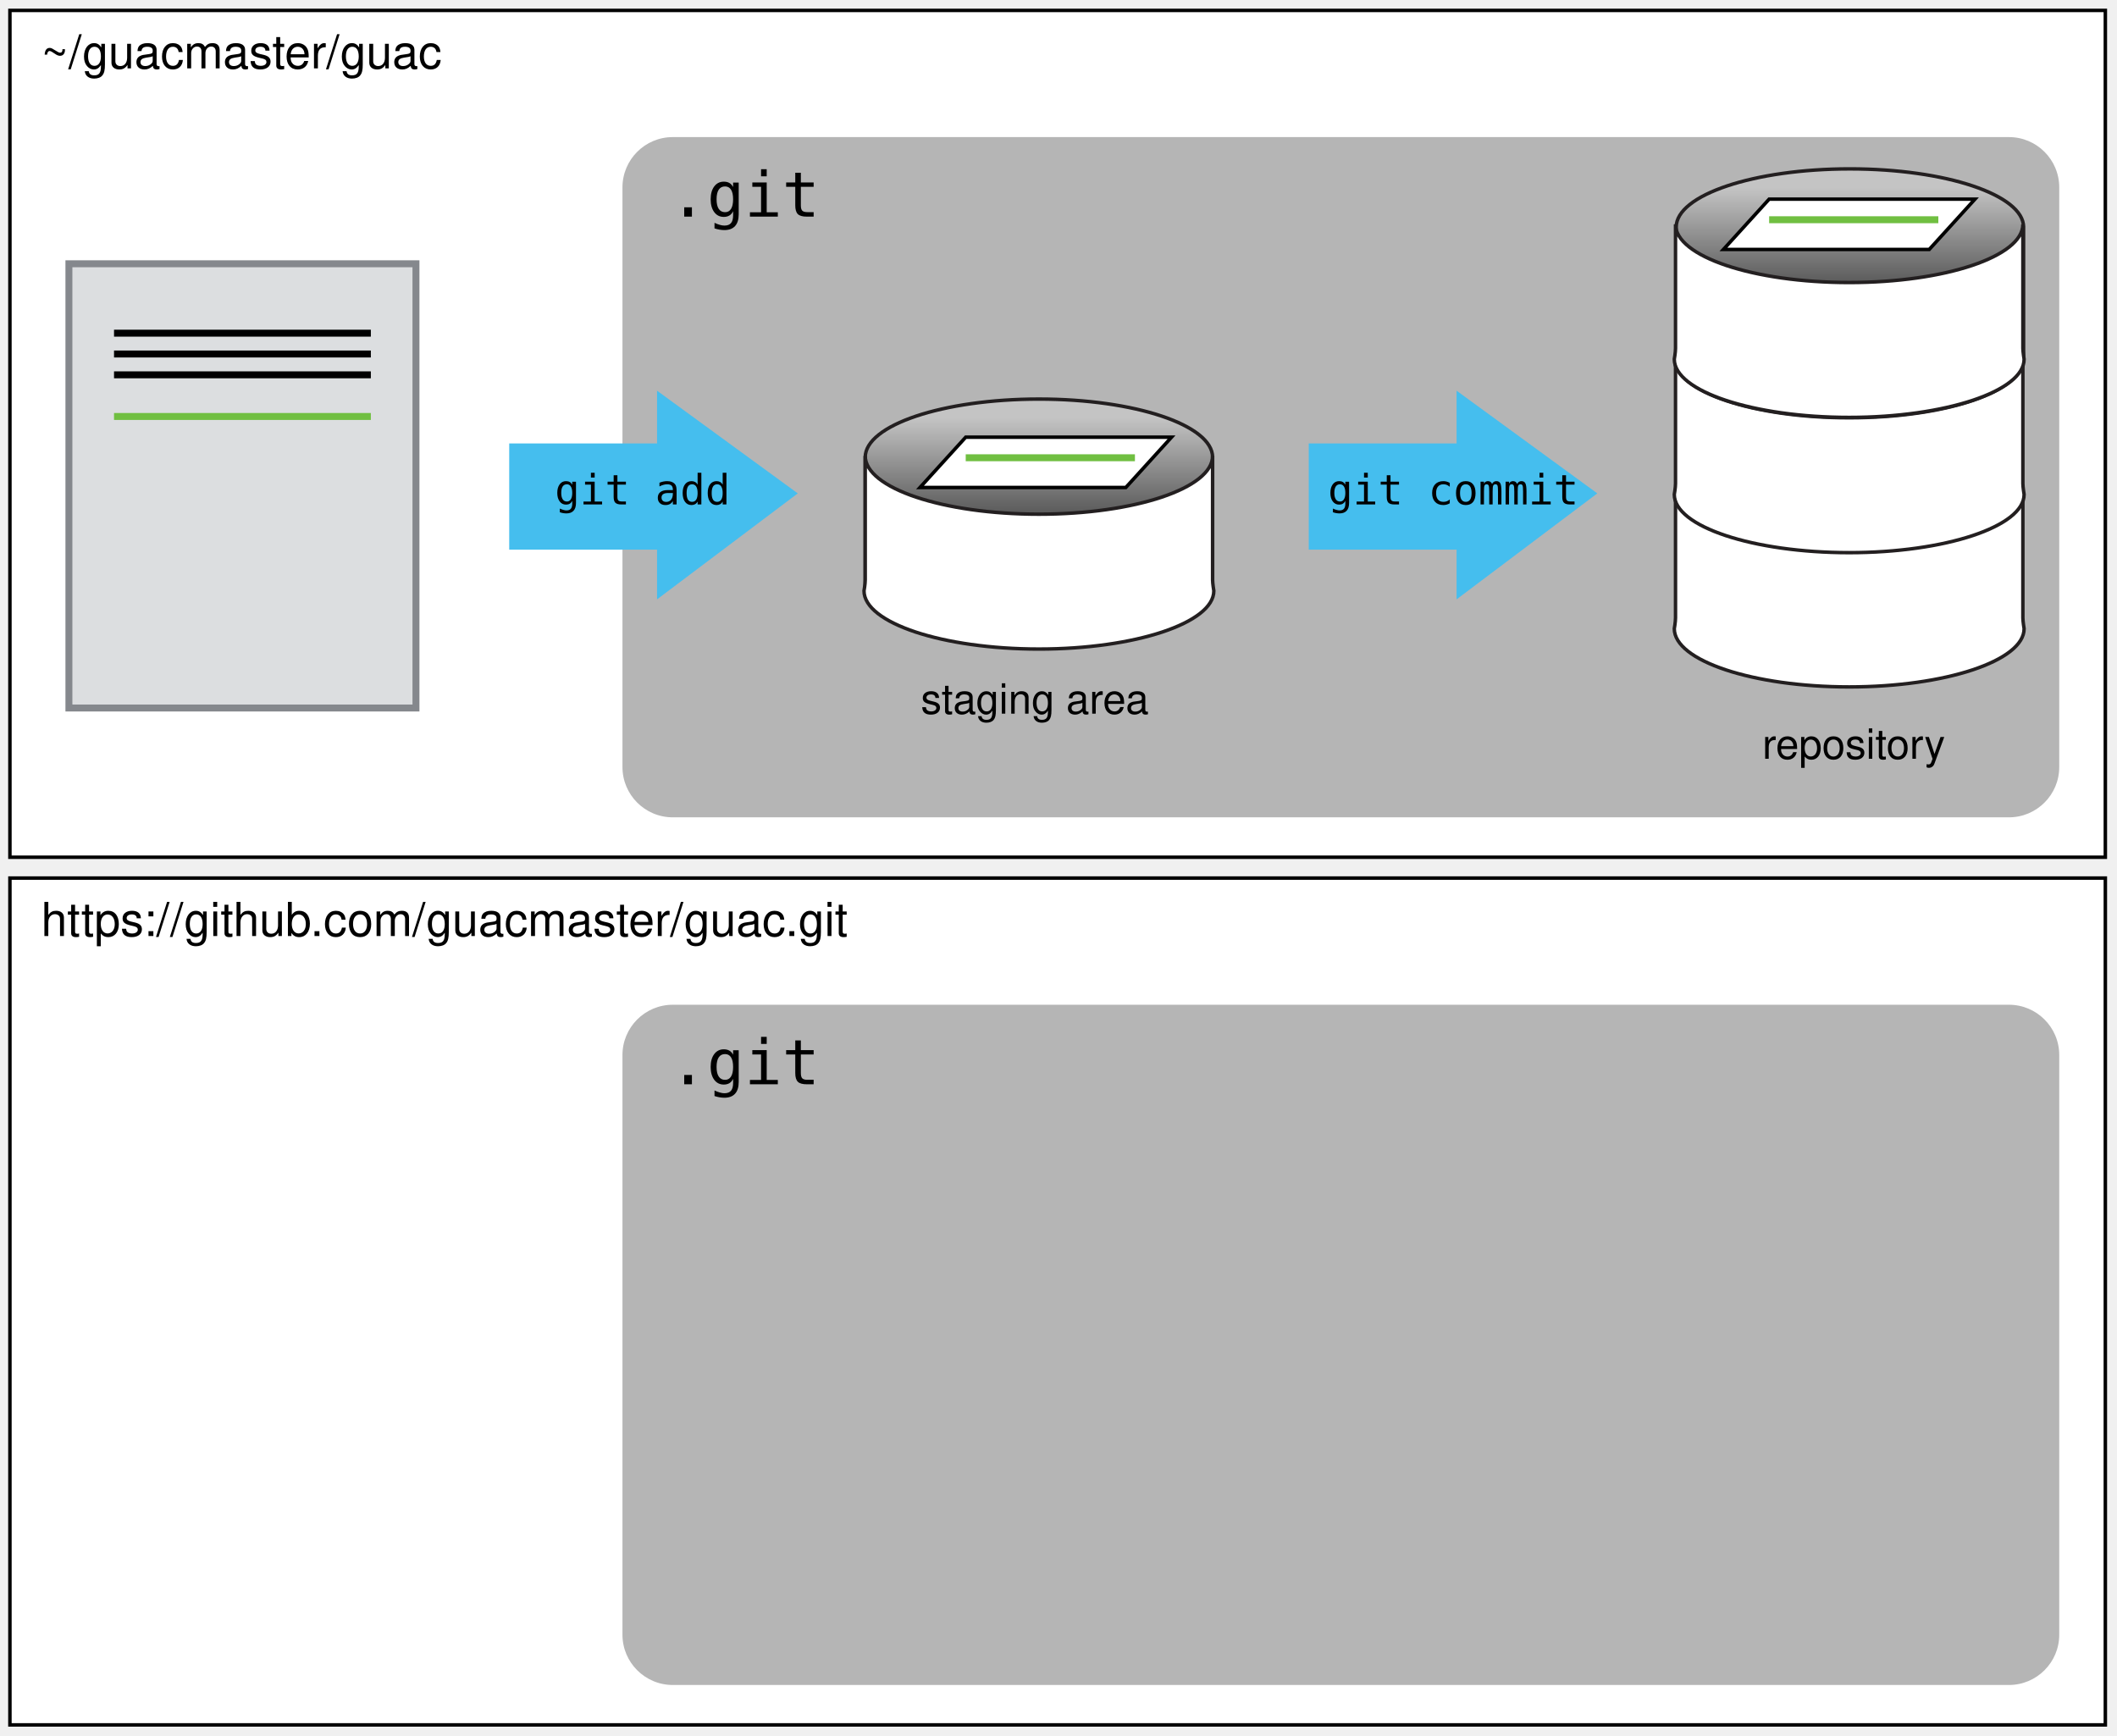
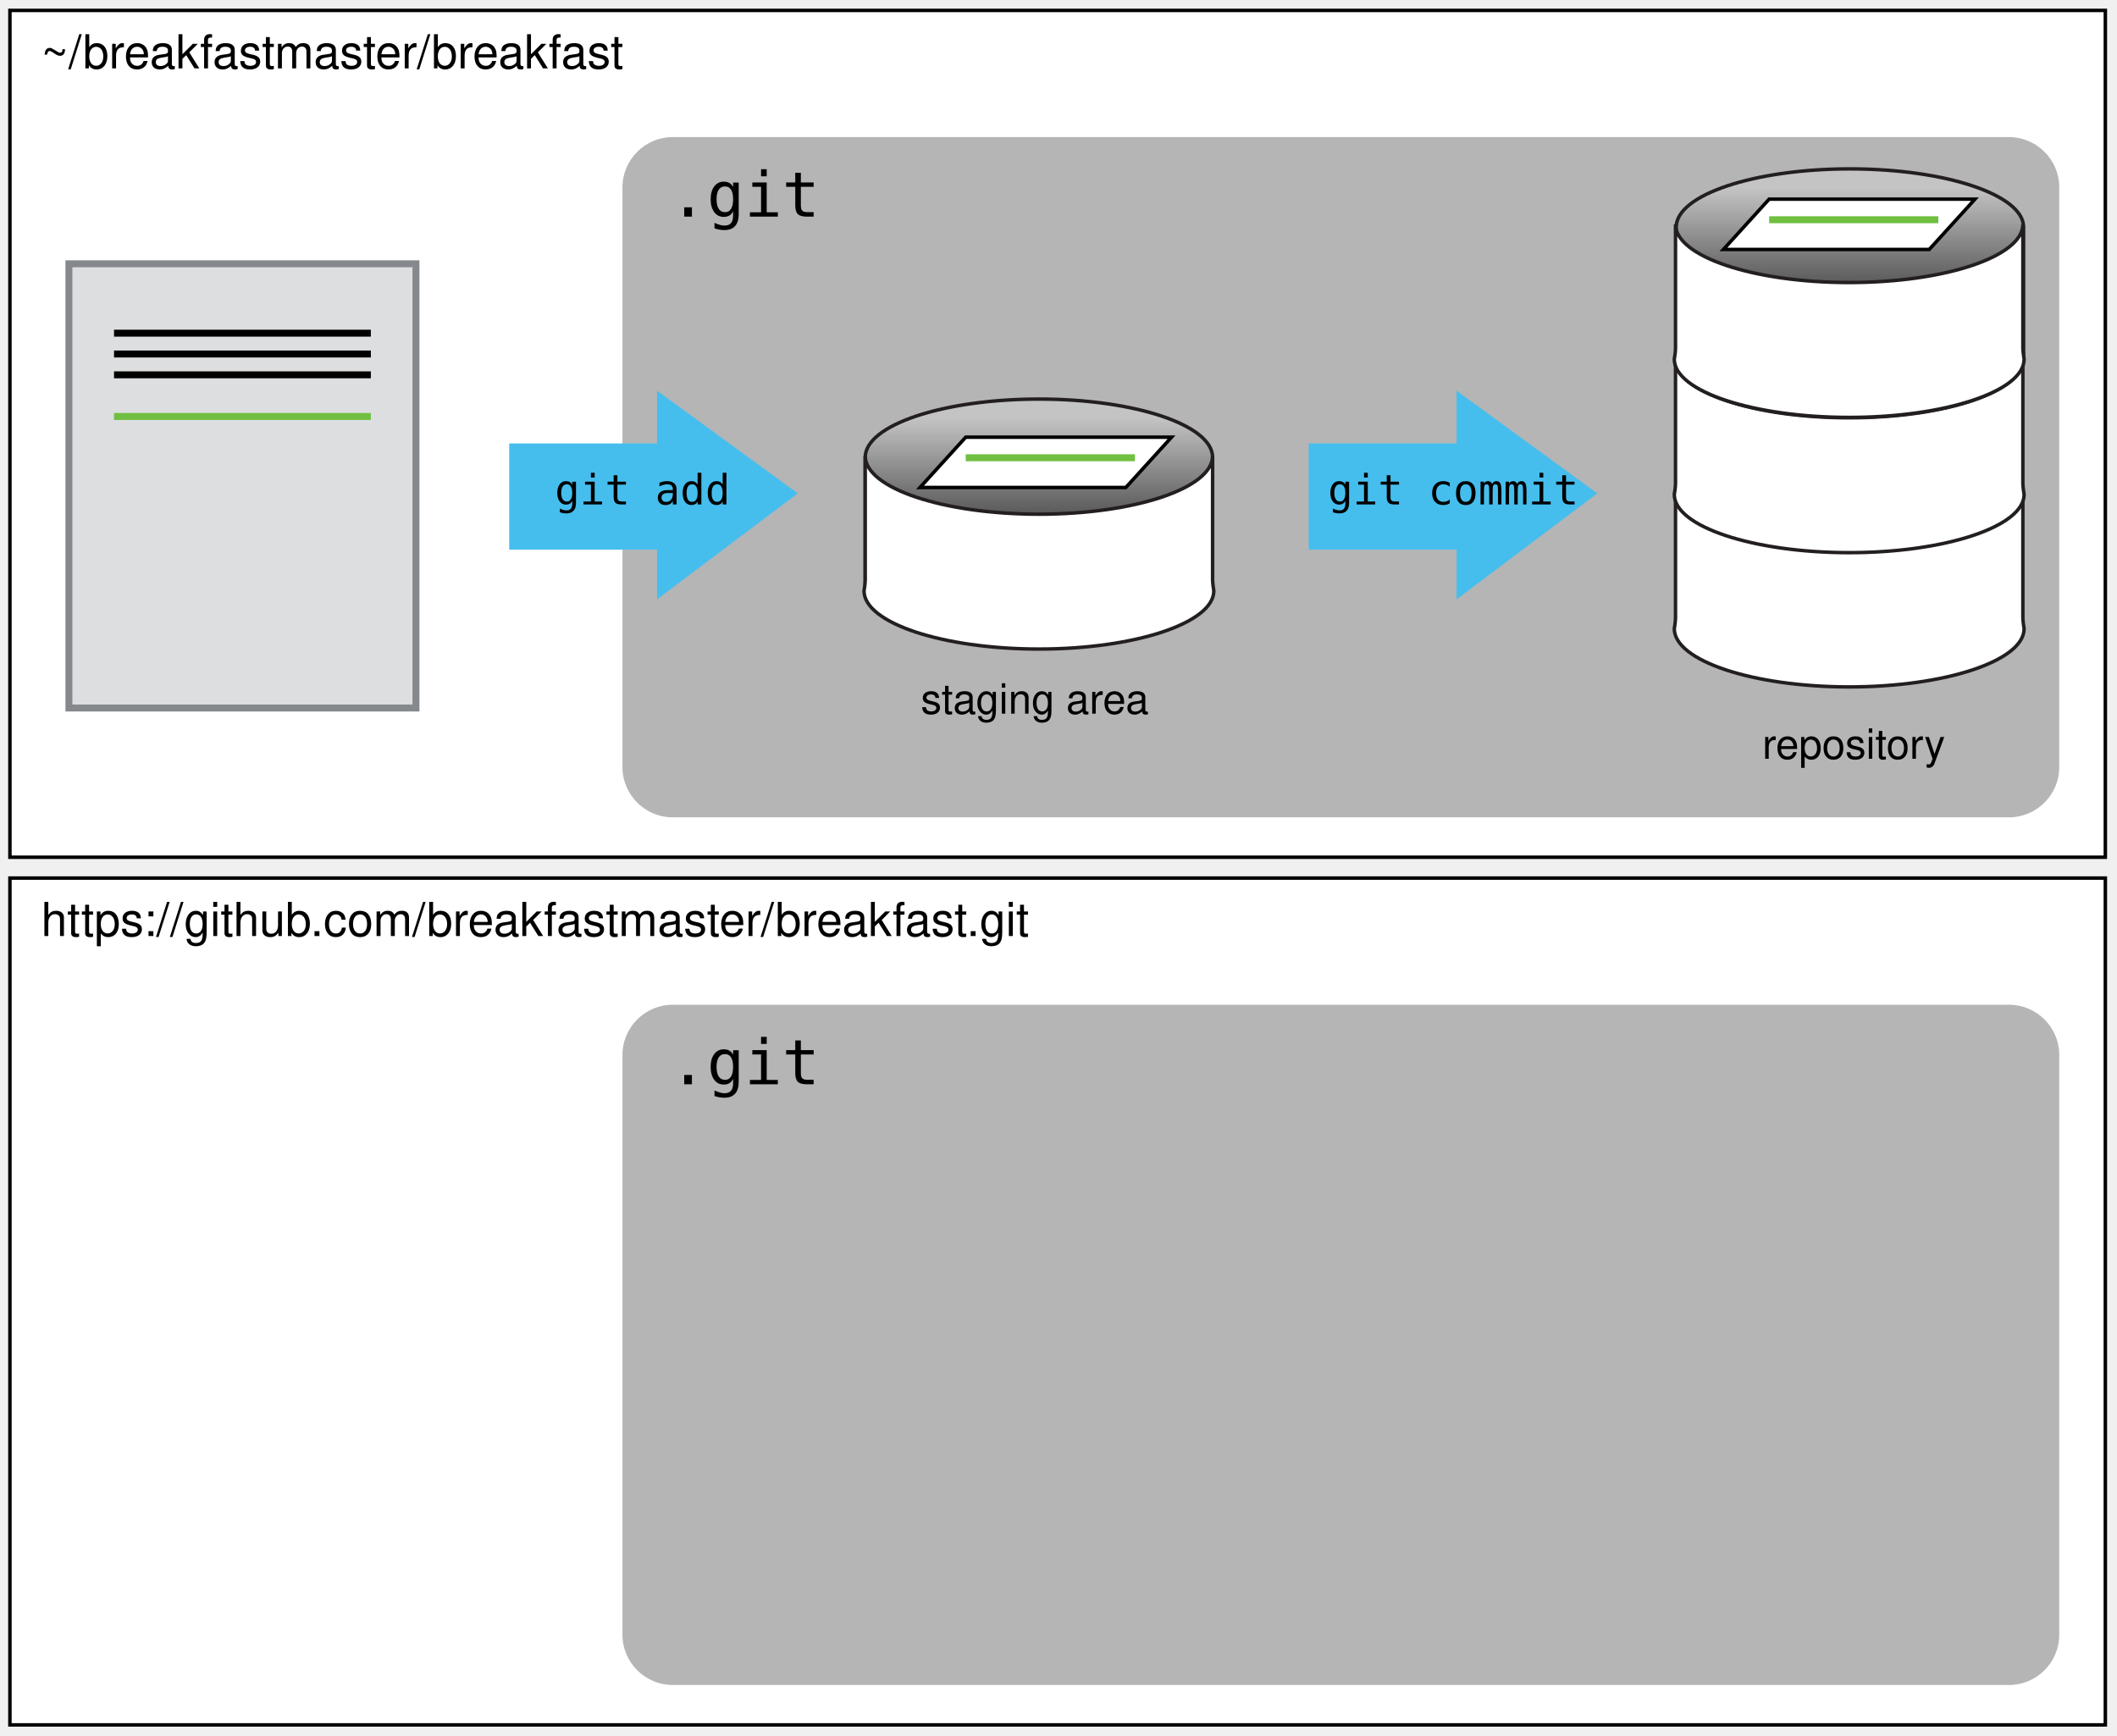
<svg xmlns="http://www.w3.org/2000/svg" version="1.1" id="svg2" x="0px" y="0px" width="610px" height="500px" viewBox="0 0 610 500" enable-background="new 0 0 610 500" xml:space="preserve">
  <g id="g3573" transform="translate(-4.142502,-9)">
    <g id="g3564">
      <g id="g3490" transform="translate(0,250)">
        <rect id="rect3492" x="7" y="12" fill="#FFFFFF" stroke="#000000" stroke-miterlimit="10" width="603.785" height="244" />
      </g>
      <g id="g3494" transform="translate(0,250)">
        <path id="path3496" fill="#B5B5B5" stroke="#FFFFFF" stroke-miterlimit="10" d="M598,63     c0-8.284-6.716-15-15-15H198c-8.284,0-15,6.716-15,15v167c0,8.284,6.716,15,15,15h385c8.284,0,15-6.716,15-15V63z" />
        <rect id="rect3498" x="197" y="59" fill="none" width="70" height="28" />
        <text id="text3500" transform="matrix(1 0 0 1 196.9999 71.4199)" font-family="'Consolas'" font-size="18">.git</text>
      </g>
-       <text id="text3502" transform="matrix(1 0 0 1 15.9999 278.707)" font-family="'Helvetica'" font-size="13.5">https://github.com/guacmaster/guac.git</text>
+       <text id="text3502" transform="matrix(1 0 0 1 15.9999 278.707)" font-family="'Helvetica'" font-size="13.5">https://github.com/breakfastmaster/breakfast.git</text>
    </g>
    <g id="g3504">
      <g id="Layer_6">
        <rect id="rect5" x="7" y="12" fill="#FFFFFF" stroke="#000000" stroke-miterlimit="10" width="603.785" height="244" />
      </g>
      <g id="g8">
        <path id="path10" fill="#B5B5B5" stroke="#FFFFFF" stroke-miterlimit="10" d="M598,63     c0-8.284-6.716-15-15-15H198c-8.284,0-15,6.716-15,15v167c0,8.284,6.716,15,15,15h385c8.284,0,15-6.716,15-15V63z" />
        <rect id="rect12" x="197" y="59" fill="none" width="70" height="28" />
        <text id="text14" transform="matrix(1 0 0 1 196.9999 71.4199)" font-family="'Consolas'" font-size="18">.git</text>
      </g>
      <rect id="rect16" x="16" y="19" fill="none" width="195.585" height="24.449" />
-       <text id="text18" transform="matrix(1 0 0 1 15.9999 28.707)" font-family="'Helvetica'" font-size="13.5">~/guacmaster/guac</text>
+       <text id="text18" transform="matrix(1 0 0 1 15.9999 28.707)" font-family="'Helvetica'" font-size="13.5">~/breakfastmaster/breakfast</text>
      <g id="Layer_3">
        <g id="g37">
          <linearGradient id="path46_1_" gradientUnits="userSpaceOnUse" x1="253.642" y1="350.015" x2="253.642" y2="294.767" gradientTransform="matrix(1 0 0 -1 49.8574 474)">
            <stop offset="0.098" style="stop-color:#C4C4C4" />
            <stop offset="0.533" style="stop-color:#686868" />
            <stop offset="1" style="stop-color:#000000" />
          </linearGradient>
          <path id="path46" fill="url(#path46_1_)" stroke="#231F20" stroke-miterlimit="10" d="      M253.453,178.205c0-9.264,22.404-16.777,50.047-16.777c27.643,0,50.045,7.514,50.045,16.777v1.029c0,0,0-2.115,0-3.117      c0-1.007,0-35.745,0-35.745v0.394c0-9.27-22.402-16.78-50.045-16.78c-27.643,0-50.047,7.51-50.047,16.78v-0.394      c0,0,0,34.519,0,35.733c0,1.205,0,3.129,0,3.129V178.205z" />
          <g id="g48">
            <path id="path50" fill="#FFFFFF" stroke="#231F20" stroke-miterlimit="10" d="       M353.545,140.373c0,0,0,34.738,0,35.745c0,1.002,0.355,3.117,0.355,3.117c0,9.27-22.758,16.779-50.4,16.779       c-27.642,0-50.4-7.51-50.4-16.779c0,0,0.354-1.924,0.354-3.129c0-1.214,0-35.733,0-35.733c0,9.274,22.404,16.785,50.047,16.785       C331.144,157.158,353.545,149.647,353.545,140.373L353.545,140.373z" />
          </g>
        </g>
        <g id="g52">
-           <polygon id="polygon54" fill="#FFFFFF" stroke="#000000" stroke-miterlimit="10" points="328.542,149.459 341.719,134.965       282.411,134.965 269.235,149.459     " />
+           <polygon id="polygon54" fill="#FFFFFF" stroke="#000000" stroke-miterlimit="10" points="328.542,149.459 341.719,134.965      282.411,134.965 269.235,149.459     " />
          <line id="line56" fill="none" stroke="#70BF41" stroke-width="2" x1="282.411" y1="140.894" x2="331.165" y2="140.894" />
        </g>
      </g>
      <g id="Layer_4">
        <linearGradient id="path66_1_" gradientUnits="userSpaceOnUse" x1="487.318" y1="416.342" x2="487.318" y2="361.088" gradientTransform="matrix(1 0 0 -1 49.8574 474)">
          <stop offset="0.098" style="stop-color:#C4C4C4" />
          <stop offset="0.533" style="stop-color:#686868" />
          <stop offset="1" style="stop-color:#000000" />
        </linearGradient>
        <path id="path66" fill="url(#path66_1_)" stroke="#231F20" stroke-miterlimit="10" d="     M487.13,111.882c0-9.268,22.407-16.781,50.047-16.781c27.642,0,50.047,7.513,50.047,16.781v1.03c0,0,0-2.118,0-3.121     s0-35.739,0-35.739v0.388c0-9.268-22.405-16.781-50.047-16.781c-27.64,0-50.047,7.513-50.047,16.781v-0.388     c0,0,0,34.519,0,35.729c0,1.209,0,3.132,0,3.132V111.882z" />
        <g id="g68">
          <path id="path70" fill="#FFFFFF" stroke="#231F20" stroke-miterlimit="10" d="      M587.021,151.283c0,0,0,34.738,0,35.74s0.354,3.121,0.354,3.121c0,9.268-22.76,16.779-50.4,16.779      c-27.64,0-50.398-7.512-50.398-16.779c0,0,0.353-1.924,0.353-3.133c0-1.209,0-35.729,0-35.729      c0,9.268,22.407,16.781,50.048,16.781C564.614,168.064,587.021,160.551,587.021,151.283z" />
        </g>
        <g id="g72">
          <path id="path74" fill="#FFFFFF" stroke="#231F20" stroke-miterlimit="10" d="      M587.021,112.601c0,0,0,34.736,0,35.739c0,1.002,0.354,3.121,0.354,3.121c0,9.268-22.76,16.779-50.4,16.779      c-27.64,0-50.398-7.512-50.398-16.779c0,0,0.353-1.923,0.353-3.132s0-35.728,0-35.728c0,9.268,22.407,16.78,50.048,16.78      C564.614,129.381,587.021,121.869,587.021,112.601z" />
        </g>
        <g id="g76">
          <path id="path78" fill="#FFFFFF" stroke="#231F20" stroke-miterlimit="10" d="M587.021,73.628      c0,0,0,34.737,0,35.739s0.354,3.12,0.354,3.12c0,9.269-22.76,16.781-50.4,16.781c-27.64,0-50.398-7.513-50.398-16.781      c0,0,0.353-1.922,0.353-3.131s0-35.728,0-35.728c0,9.268,22.407,16.78,50.048,16.78      C564.614,90.409,587.021,82.896,587.021,73.628z" />
        </g>
        <g id="g80">
-           <polygon id="polygon82" fill="#FFFFFF" stroke="#000000" stroke-miterlimit="10" points="560.039,80.875 573.216,66.381       513.908,66.381 500.732,80.875     " />
+           <polygon id="polygon82" fill="#FFFFFF" stroke="#000000" stroke-miterlimit="10" points="560.039,80.875 573.216,66.381      513.908,66.381 500.732,80.875     " />
          <line id="line84" fill="none" stroke="#70BF41" stroke-width="2" x1="513.908" y1="72.311" x2="562.662" y2="72.311" />
        </g>
      </g>
      <g id="Layer_1">
        <g id="g87">
          <rect id="rect89" x="24" y="85" fill="#DCDEE0" width="100" height="128" />
          <rect id="rect91" x="24" y="85" fill="none" stroke="#85888D" stroke-width="2" width="100" height="128" />
          <line id="line93" fill="none" stroke="#000000" stroke-width="2" x1="37" y1="105" x2="111" y2="105" />
          <line id="line95" fill="none" stroke="#000000" stroke-width="2" x1="37" y1="111" x2="111" y2="111" />
          <line id="line97" fill="none" stroke="#000000" stroke-width="2" x1="37" y1="117" x2="111" y2="117" />
          <line id="line99" fill="none" stroke="#70BF41" stroke-width="2" x1="37" y1="129" x2="111" y2="129" />
        </g>
      </g>
      <g id="Layer_2">
        <g id="g102">
          <rect id="rect104" x="150.871" y="136.768" fill="#45BEEE" width="45.956" height="30.604" />
          <polygon id="polygon106" fill="#45BEEE" points="234.02,151.163 193.467,121.571 193.467,181.695     " />
        </g>
        <rect id="rect108" x="164" y="146.069" fill="none" width="52.743" height="14" />
        <text id="text110" transform="matrix(1 0 0 1 163.9999 154.3496)" font-family="'Consolas'" font-size="12">git add</text>
        <g id="g112">
          <rect id="rect114" x="381.251" y="136.768" fill="#45BEEE" width="45.956" height="30.604" />
          <polygon id="polygon116" fill="#45BEEE" points="464.399,151.163 423.847,121.571 423.847,181.695     " />
        </g>
        <rect id="rect118" x="376.98" y="146.069" fill="none" width="85.542" height="14" />
        <text id="text120" transform="matrix(1 0 0 1 386.7636 154.3496)" font-family="'Consolas'" font-size="12">git commit</text>
        <rect id="rect122" x="229" y="206" fill="none" width="147" height="17" />
        <text id="text124" transform="matrix(1 0 0 1 269.4765 214.6279)" font-family="'Helvetica'" font-size="12">staging area</text>
        <rect id="rect126" x="464.785" y="219" fill="none" width="147" height="17" />
        <text id="text128" transform="matrix(1 0 0 1 511.9413 227.6279)" font-family="'Helvetica'" font-size="12">repository</text>
      </g>
    </g>
  </g>
</svg>
